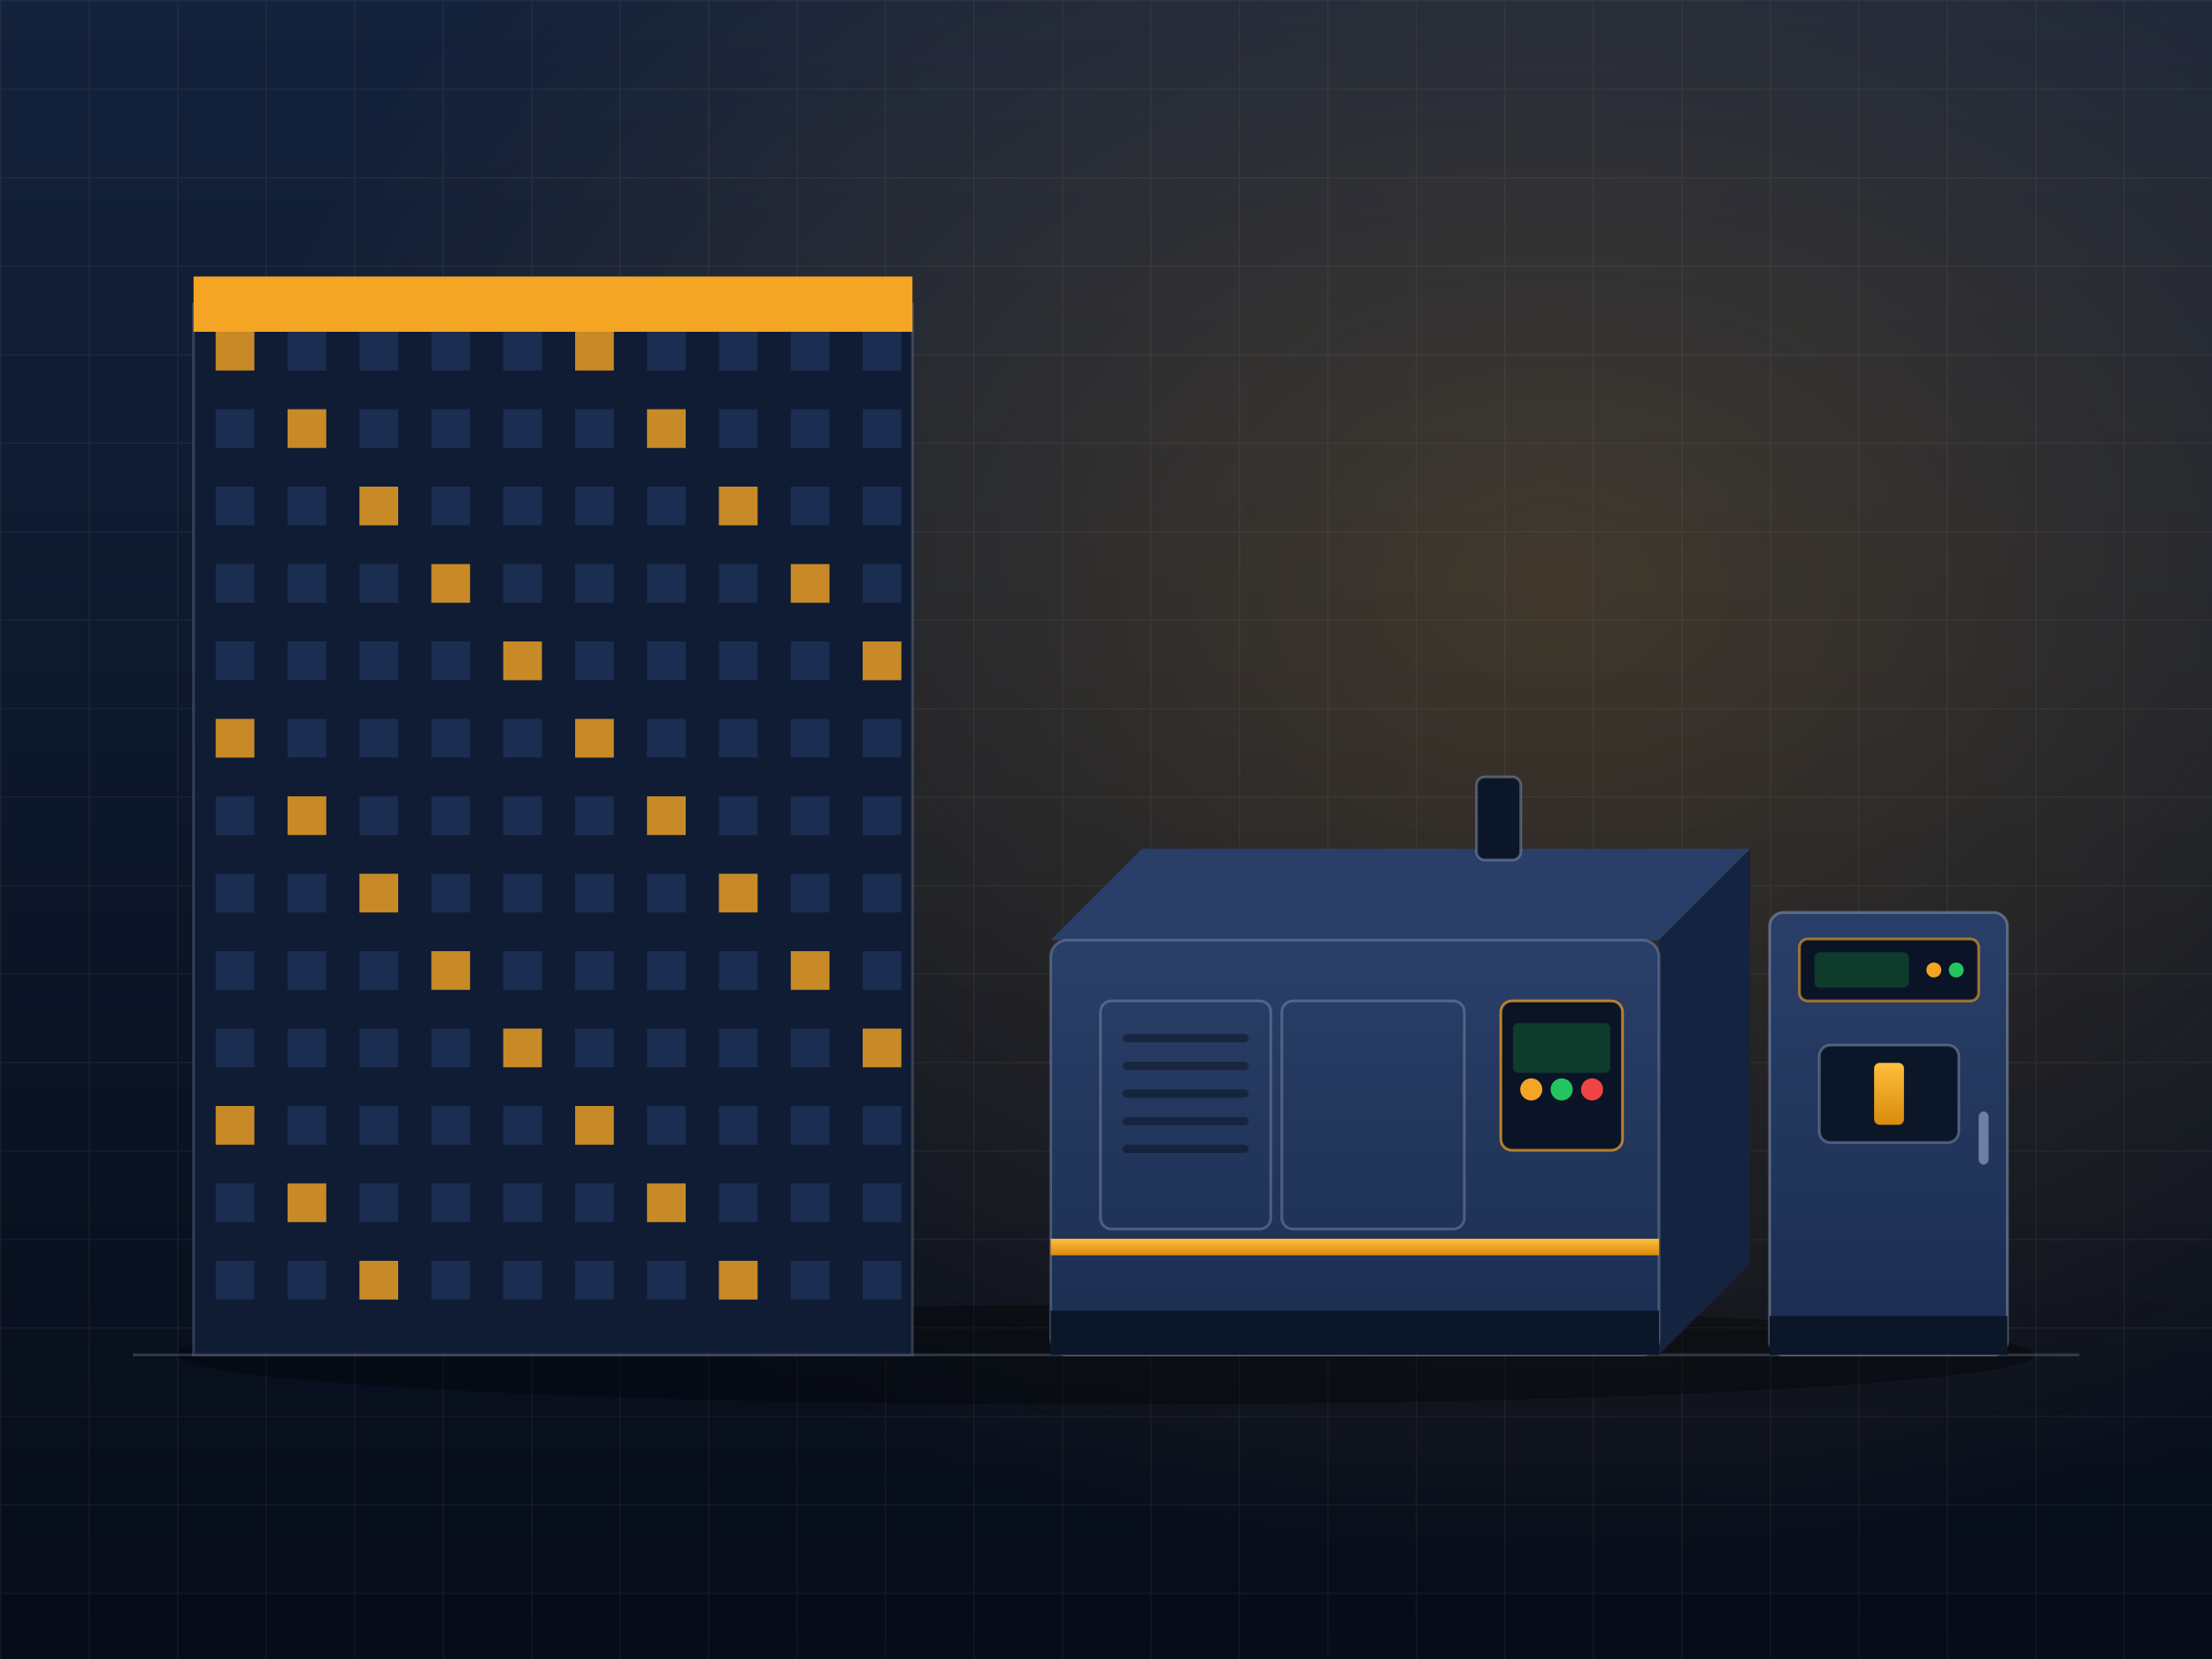
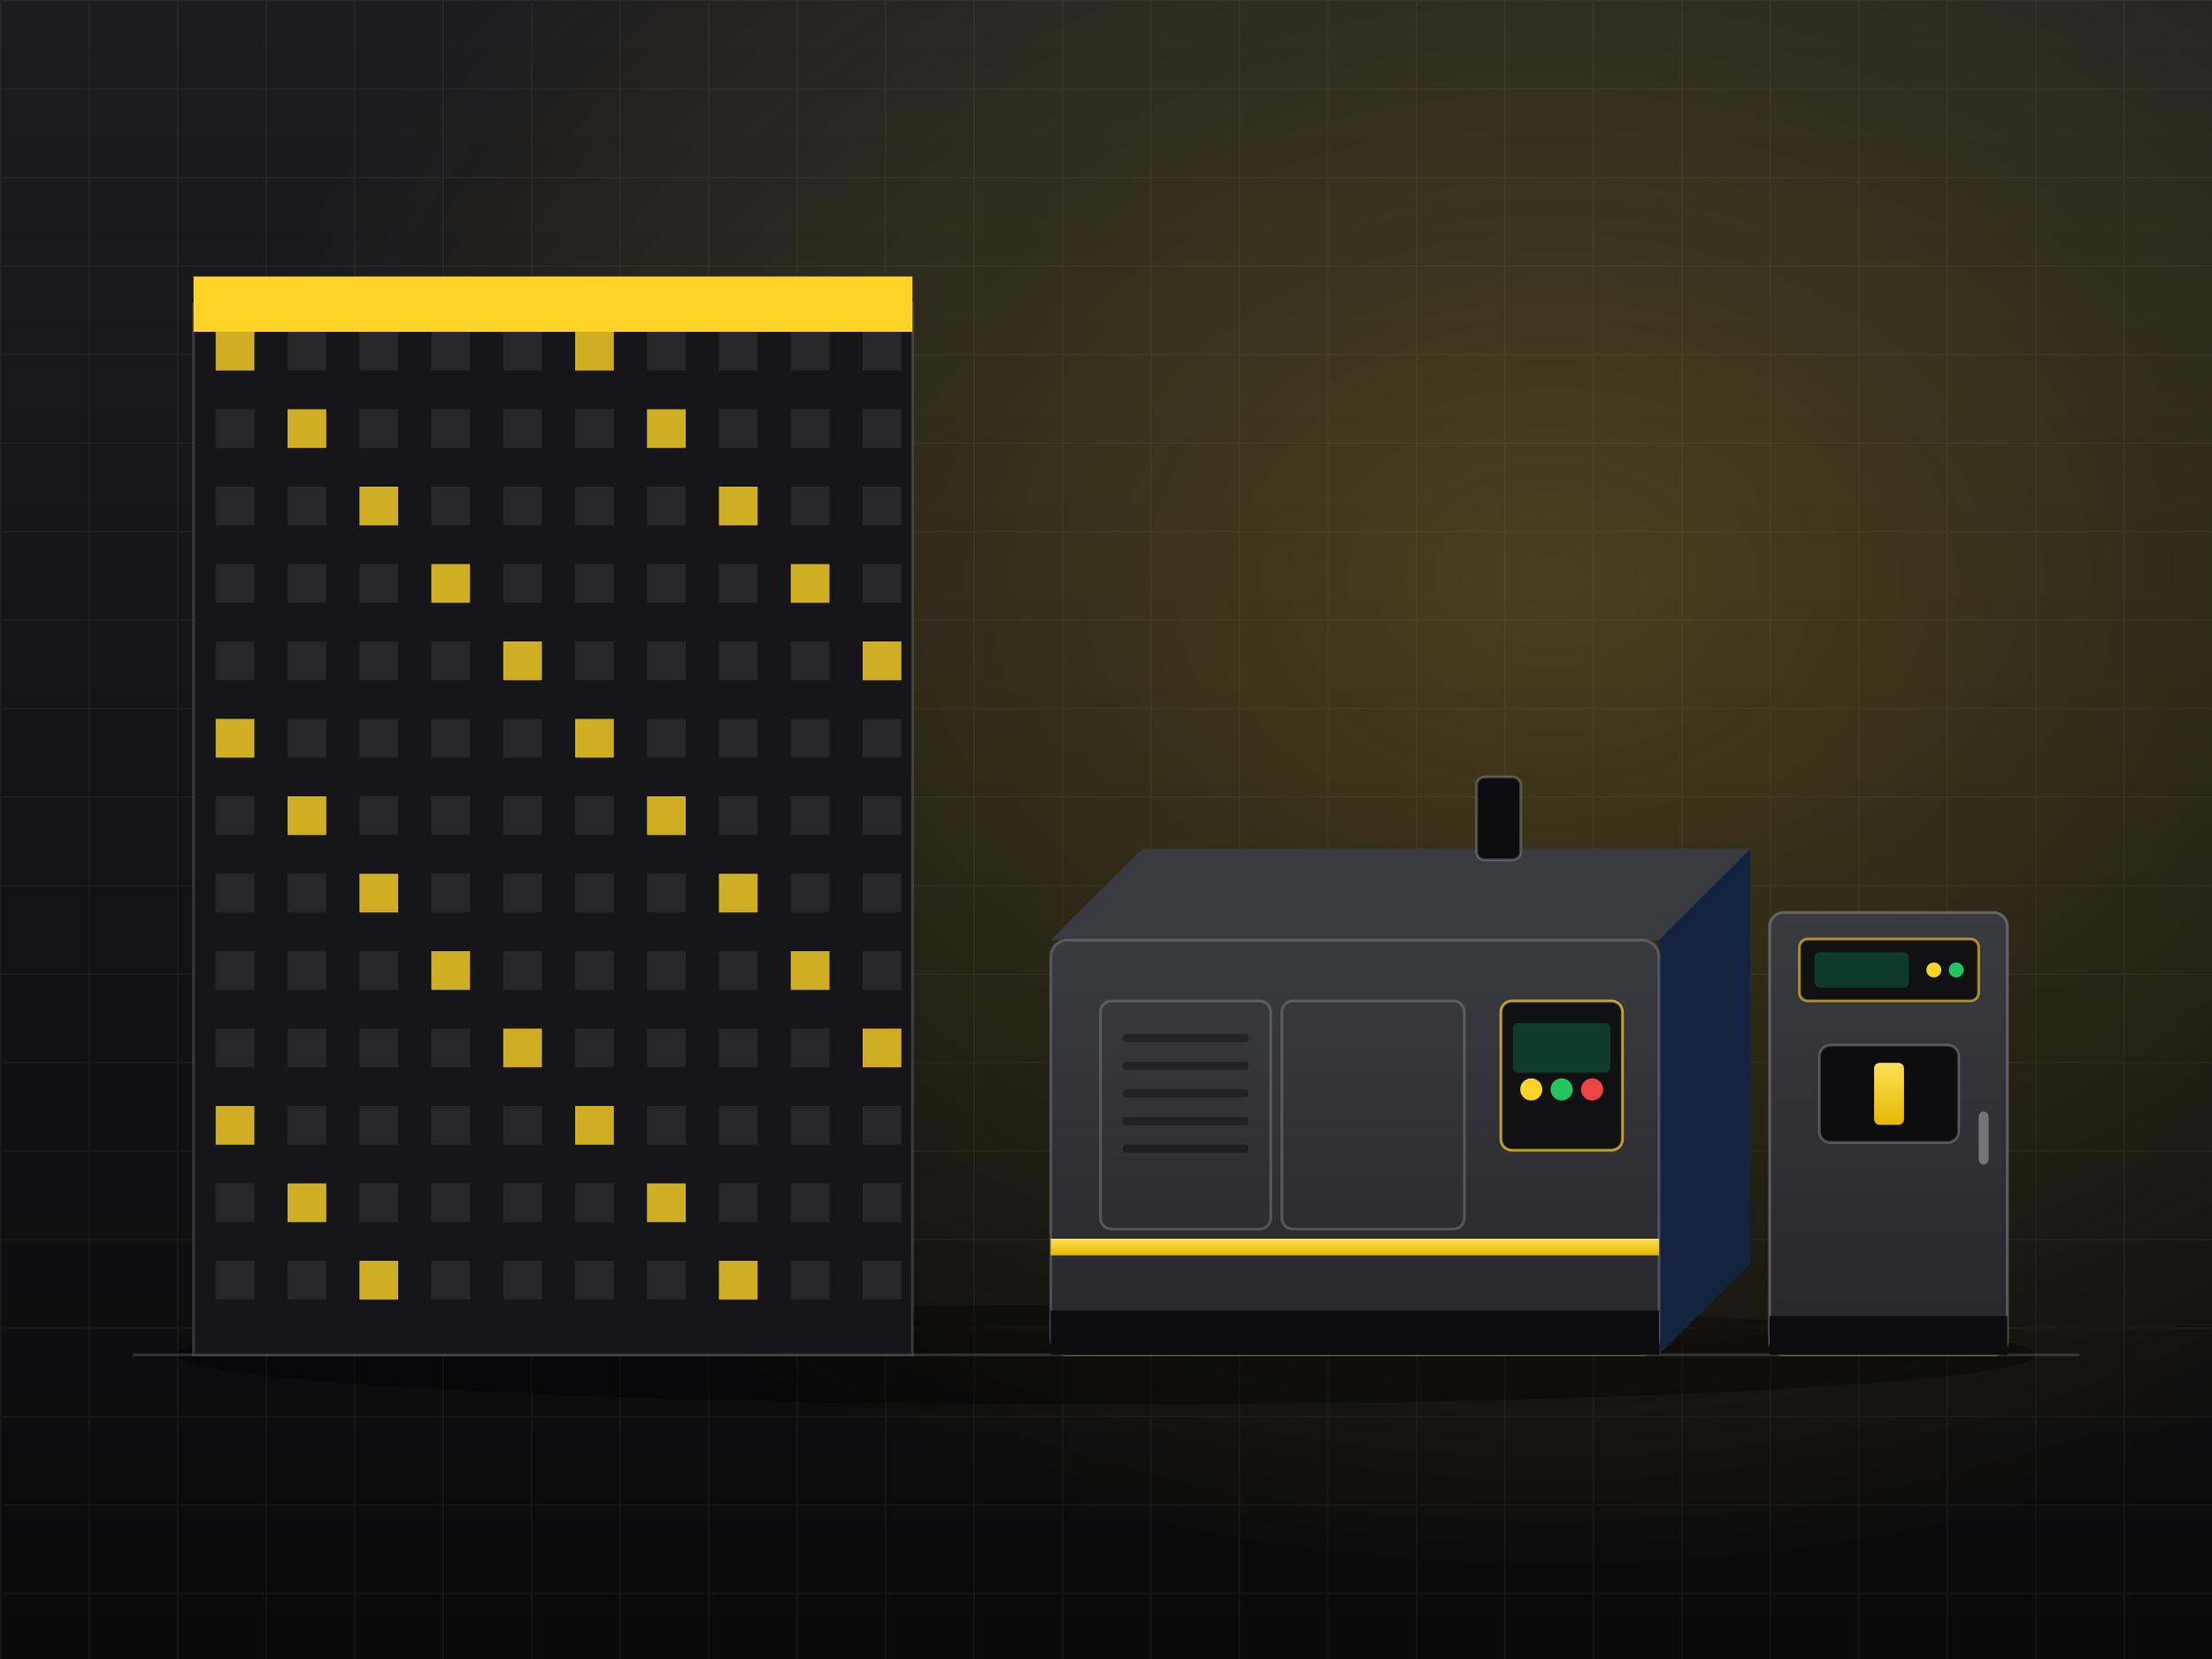
<svg xmlns="http://www.w3.org/2000/svg" viewBox="0 0 800 600" width="800" height="600">
  <defs>
    <linearGradient id="bg" x1="0" y1="0" x2="0" y2="1">
-       <stop offset="0" stop-color="#13213b" />
-       <stop offset="1" stop-color="#060c18" />
+       <stop offset="0" stop-color="#1c1c20" />
+       <stop offset="1" stop-color="#0a0a0b" />
    </linearGradient>
    <radialGradient id="gl" cx="0.7" cy="0.35" r="0.6">
-       <stop offset="0" stop-color="#f5a524" stop-opacity=".22" />
-       <stop offset="1" stop-color="#f5a524" stop-opacity="0" />
+       <stop offset="0" stop-color="#ffd426" stop-opacity=".22" />
+       <stop offset="1" stop-color="#ffd426" stop-opacity="0" />
    </radialGradient>
    <pattern id="grid" width="32" height="32" patternUnits="userSpaceOnUse">
      <path d="M32 0H0V32" fill="none" stroke="#fff" stroke-opacity=".05" />
    </pattern>
    <linearGradient id="steel" x1="0" y1="0" x2="0" y2="1">
-       <stop offset="0" stop-color="#2a3f68" />
-       <stop offset="1" stop-color="#1b2d50" />
+       <stop offset="0" stop-color="#3a3a41" />
+       <stop offset="1" stop-color="#26262b" />
    </linearGradient>
    <linearGradient id="amber" x1="0" y1="0" x2="0" y2="1">
-       <stop offset="0" stop-color="#ffbe3d" />
-       <stop offset="1" stop-color="#d98a0b" />
+       <stop offset="0" stop-color="#ffdf58" />
+       <stop offset="1" stop-color="#e6b800" />
    </linearGradient>
  </defs>
  <rect width="800" height="600" fill="url(#bg)" />
  <rect width="800" height="600" fill="url(#grid)" />
  <rect width="800" height="600" fill="url(#gl)" />
  <ellipse cx="400.0" cy="490" rx="336.0" ry="18" fill="#000" opacity=".35" />
-   <line x1="48.0" x2="752.0" y1="490" y2="490" stroke="#9fb0cf" stroke-opacity=".25" />
-   <rect x="70" y="110" width="260" height="380" fill="#0f1c33" stroke="#9fb0cf" stroke-opacity=".25" />
-   <rect x="78" y="120" width="14" height="14" fill="#f5a524" opacity="0.8" />
-   <rect x="104" y="120" width="14" height="14" fill="#1b2d50" opacity="1" />
-   <rect x="130" y="120" width="14" height="14" fill="#1b2d50" opacity="1" />
-   <rect x="156" y="120" width="14" height="14" fill="#1b2d50" opacity="1" />
-   <rect x="182" y="120" width="14" height="14" fill="#1b2d50" opacity="1" />
-   <rect x="208" y="120" width="14" height="14" fill="#f5a524" opacity="0.8" />
-   <rect x="234" y="120" width="14" height="14" fill="#1b2d50" opacity="1" />
-   <rect x="260" y="120" width="14" height="14" fill="#1b2d50" opacity="1" />
-   <rect x="286" y="120" width="14" height="14" fill="#1b2d50" opacity="1" />
-   <rect x="312" y="120" width="14" height="14" fill="#1b2d50" opacity="1" />
-   <rect x="78" y="148" width="14" height="14" fill="#1b2d50" opacity="1" />
-   <rect x="104" y="148" width="14" height="14" fill="#f5a524" opacity="0.8" />
-   <rect x="130" y="148" width="14" height="14" fill="#1b2d50" opacity="1" />
-   <rect x="156" y="148" width="14" height="14" fill="#1b2d50" opacity="1" />
-   <rect x="182" y="148" width="14" height="14" fill="#1b2d50" opacity="1" />
-   <rect x="208" y="148" width="14" height="14" fill="#1b2d50" opacity="1" />
-   <rect x="234" y="148" width="14" height="14" fill="#f5a524" opacity="0.8" />
-   <rect x="260" y="148" width="14" height="14" fill="#1b2d50" opacity="1" />
-   <rect x="286" y="148" width="14" height="14" fill="#1b2d50" opacity="1" />
-   <rect x="312" y="148" width="14" height="14" fill="#1b2d50" opacity="1" />
-   <rect x="78" y="176" width="14" height="14" fill="#1b2d50" opacity="1" />
-   <rect x="104" y="176" width="14" height="14" fill="#1b2d50" opacity="1" />
-   <rect x="130" y="176" width="14" height="14" fill="#f5a524" opacity="0.8" />
-   <rect x="156" y="176" width="14" height="14" fill="#1b2d50" opacity="1" />
-   <rect x="182" y="176" width="14" height="14" fill="#1b2d50" opacity="1" />
-   <rect x="208" y="176" width="14" height="14" fill="#1b2d50" opacity="1" />
-   <rect x="234" y="176" width="14" height="14" fill="#1b2d50" opacity="1" />
-   <rect x="260" y="176" width="14" height="14" fill="#f5a524" opacity="0.8" />
-   <rect x="286" y="176" width="14" height="14" fill="#1b2d50" opacity="1" />
-   <rect x="312" y="176" width="14" height="14" fill="#1b2d50" opacity="1" />
-   <rect x="78" y="204" width="14" height="14" fill="#1b2d50" opacity="1" />
-   <rect x="104" y="204" width="14" height="14" fill="#1b2d50" opacity="1" />
-   <rect x="130" y="204" width="14" height="14" fill="#1b2d50" opacity="1" />
-   <rect x="156" y="204" width="14" height="14" fill="#f5a524" opacity="0.8" />
-   <rect x="182" y="204" width="14" height="14" fill="#1b2d50" opacity="1" />
-   <rect x="208" y="204" width="14" height="14" fill="#1b2d50" opacity="1" />
-   <rect x="234" y="204" width="14" height="14" fill="#1b2d50" opacity="1" />
-   <rect x="260" y="204" width="14" height="14" fill="#1b2d50" opacity="1" />
-   <rect x="286" y="204" width="14" height="14" fill="#f5a524" opacity="0.8" />
-   <rect x="312" y="204" width="14" height="14" fill="#1b2d50" opacity="1" />
-   <rect x="78" y="232" width="14" height="14" fill="#1b2d50" opacity="1" />
-   <rect x="104" y="232" width="14" height="14" fill="#1b2d50" opacity="1" />
-   <rect x="130" y="232" width="14" height="14" fill="#1b2d50" opacity="1" />
-   <rect x="156" y="232" width="14" height="14" fill="#1b2d50" opacity="1" />
-   <rect x="182" y="232" width="14" height="14" fill="#f5a524" opacity="0.8" />
-   <rect x="208" y="232" width="14" height="14" fill="#1b2d50" opacity="1" />
-   <rect x="234" y="232" width="14" height="14" fill="#1b2d50" opacity="1" />
-   <rect x="260" y="232" width="14" height="14" fill="#1b2d50" opacity="1" />
-   <rect x="286" y="232" width="14" height="14" fill="#1b2d50" opacity="1" />
-   <rect x="312" y="232" width="14" height="14" fill="#f5a524" opacity="0.8" />
-   <rect x="78" y="260" width="14" height="14" fill="#f5a524" opacity="0.8" />
-   <rect x="104" y="260" width="14" height="14" fill="#1b2d50" opacity="1" />
-   <rect x="130" y="260" width="14" height="14" fill="#1b2d50" opacity="1" />
-   <rect x="156" y="260" width="14" height="14" fill="#1b2d50" opacity="1" />
-   <rect x="182" y="260" width="14" height="14" fill="#1b2d50" opacity="1" />
-   <rect x="208" y="260" width="14" height="14" fill="#f5a524" opacity="0.8" />
-   <rect x="234" y="260" width="14" height="14" fill="#1b2d50" opacity="1" />
-   <rect x="260" y="260" width="14" height="14" fill="#1b2d50" opacity="1" />
-   <rect x="286" y="260" width="14" height="14" fill="#1b2d50" opacity="1" />
-   <rect x="312" y="260" width="14" height="14" fill="#1b2d50" opacity="1" />
-   <rect x="78" y="288" width="14" height="14" fill="#1b2d50" opacity="1" />
-   <rect x="104" y="288" width="14" height="14" fill="#f5a524" opacity="0.8" />
-   <rect x="130" y="288" width="14" height="14" fill="#1b2d50" opacity="1" />
-   <rect x="156" y="288" width="14" height="14" fill="#1b2d50" opacity="1" />
-   <rect x="182" y="288" width="14" height="14" fill="#1b2d50" opacity="1" />
-   <rect x="208" y="288" width="14" height="14" fill="#1b2d50" opacity="1" />
-   <rect x="234" y="288" width="14" height="14" fill="#f5a524" opacity="0.8" />
-   <rect x="260" y="288" width="14" height="14" fill="#1b2d50" opacity="1" />
-   <rect x="286" y="288" width="14" height="14" fill="#1b2d50" opacity="1" />
-   <rect x="312" y="288" width="14" height="14" fill="#1b2d50" opacity="1" />
-   <rect x="78" y="316" width="14" height="14" fill="#1b2d50" opacity="1" />
-   <rect x="104" y="316" width="14" height="14" fill="#1b2d50" opacity="1" />
-   <rect x="130" y="316" width="14" height="14" fill="#f5a524" opacity="0.8" />
-   <rect x="156" y="316" width="14" height="14" fill="#1b2d50" opacity="1" />
-   <rect x="182" y="316" width="14" height="14" fill="#1b2d50" opacity="1" />
-   <rect x="208" y="316" width="14" height="14" fill="#1b2d50" opacity="1" />
-   <rect x="234" y="316" width="14" height="14" fill="#1b2d50" opacity="1" />
-   <rect x="260" y="316" width="14" height="14" fill="#f5a524" opacity="0.8" />
-   <rect x="286" y="316" width="14" height="14" fill="#1b2d50" opacity="1" />
-   <rect x="312" y="316" width="14" height="14" fill="#1b2d50" opacity="1" />
-   <rect x="78" y="344" width="14" height="14" fill="#1b2d50" opacity="1" />
-   <rect x="104" y="344" width="14" height="14" fill="#1b2d50" opacity="1" />
-   <rect x="130" y="344" width="14" height="14" fill="#1b2d50" opacity="1" />
-   <rect x="156" y="344" width="14" height="14" fill="#f5a524" opacity="0.8" />
-   <rect x="182" y="344" width="14" height="14" fill="#1b2d50" opacity="1" />
-   <rect x="208" y="344" width="14" height="14" fill="#1b2d50" opacity="1" />
-   <rect x="234" y="344" width="14" height="14" fill="#1b2d50" opacity="1" />
-   <rect x="260" y="344" width="14" height="14" fill="#1b2d50" opacity="1" />
-   <rect x="286" y="344" width="14" height="14" fill="#f5a524" opacity="0.8" />
-   <rect x="312" y="344" width="14" height="14" fill="#1b2d50" opacity="1" />
-   <rect x="78" y="372" width="14" height="14" fill="#1b2d50" opacity="1" />
-   <rect x="104" y="372" width="14" height="14" fill="#1b2d50" opacity="1" />
-   <rect x="130" y="372" width="14" height="14" fill="#1b2d50" opacity="1" />
-   <rect x="156" y="372" width="14" height="14" fill="#1b2d50" opacity="1" />
-   <rect x="182" y="372" width="14" height="14" fill="#f5a524" opacity="0.8" />
-   <rect x="208" y="372" width="14" height="14" fill="#1b2d50" opacity="1" />
-   <rect x="234" y="372" width="14" height="14" fill="#1b2d50" opacity="1" />
-   <rect x="260" y="372" width="14" height="14" fill="#1b2d50" opacity="1" />
-   <rect x="286" y="372" width="14" height="14" fill="#1b2d50" opacity="1" />
-   <rect x="312" y="372" width="14" height="14" fill="#f5a524" opacity="0.8" />
-   <rect x="78" y="400" width="14" height="14" fill="#f5a524" opacity="0.8" />
-   <rect x="104" y="400" width="14" height="14" fill="#1b2d50" opacity="1" />
-   <rect x="130" y="400" width="14" height="14" fill="#1b2d50" opacity="1" />
-   <rect x="156" y="400" width="14" height="14" fill="#1b2d50" opacity="1" />
-   <rect x="182" y="400" width="14" height="14" fill="#1b2d50" opacity="1" />
-   <rect x="208" y="400" width="14" height="14" fill="#f5a524" opacity="0.8" />
-   <rect x="234" y="400" width="14" height="14" fill="#1b2d50" opacity="1" />
-   <rect x="260" y="400" width="14" height="14" fill="#1b2d50" opacity="1" />
-   <rect x="286" y="400" width="14" height="14" fill="#1b2d50" opacity="1" />
-   <rect x="312" y="400" width="14" height="14" fill="#1b2d50" opacity="1" />
-   <rect x="78" y="428" width="14" height="14" fill="#1b2d50" opacity="1" />
-   <rect x="104" y="428" width="14" height="14" fill="#f5a524" opacity="0.8" />
-   <rect x="130" y="428" width="14" height="14" fill="#1b2d50" opacity="1" />
-   <rect x="156" y="428" width="14" height="14" fill="#1b2d50" opacity="1" />
-   <rect x="182" y="428" width="14" height="14" fill="#1b2d50" opacity="1" />
-   <rect x="208" y="428" width="14" height="14" fill="#1b2d50" opacity="1" />
-   <rect x="234" y="428" width="14" height="14" fill="#f5a524" opacity="0.8" />
-   <rect x="260" y="428" width="14" height="14" fill="#1b2d50" opacity="1" />
-   <rect x="286" y="428" width="14" height="14" fill="#1b2d50" opacity="1" />
-   <rect x="312" y="428" width="14" height="14" fill="#1b2d50" opacity="1" />
-   <rect x="78" y="456" width="14" height="14" fill="#1b2d50" opacity="1" />
-   <rect x="104" y="456" width="14" height="14" fill="#1b2d50" opacity="1" />
-   <rect x="130" y="456" width="14" height="14" fill="#f5a524" opacity="0.8" />
-   <rect x="156" y="456" width="14" height="14" fill="#1b2d50" opacity="1" />
-   <rect x="182" y="456" width="14" height="14" fill="#1b2d50" opacity="1" />
-   <rect x="208" y="456" width="14" height="14" fill="#1b2d50" opacity="1" />
-   <rect x="234" y="456" width="14" height="14" fill="#1b2d50" opacity="1" />
-   <rect x="260" y="456" width="14" height="14" fill="#f5a524" opacity="0.8" />
-   <rect x="286" y="456" width="14" height="14" fill="#1b2d50" opacity="1" />
-   <rect x="312" y="456" width="14" height="14" fill="#1b2d50" opacity="1" />
-   <rect x="70" y="100" width="260" height="20" fill="#f5a524" />
+   <line x1="48.0" x2="752.0" y1="490" y2="490" stroke="#a1a1aa" stroke-opacity=".25" />
+   <rect x="70" y="110" width="260" height="380" fill="#16161a" stroke="#a1a1aa" stroke-opacity=".25" />
+   <rect x="78" y="120" width="14" height="14" fill="#ffd426" opacity="0.8" />
+   <rect x="104" y="120" width="14" height="14" fill="#26262b" opacity="1" />
+   <rect x="130" y="120" width="14" height="14" fill="#26262b" opacity="1" />
+   <rect x="156" y="120" width="14" height="14" fill="#26262b" opacity="1" />
+   <rect x="182" y="120" width="14" height="14" fill="#26262b" opacity="1" />
+   <rect x="208" y="120" width="14" height="14" fill="#ffd426" opacity="0.8" />
+   <rect x="234" y="120" width="14" height="14" fill="#26262b" opacity="1" />
+   <rect x="260" y="120" width="14" height="14" fill="#26262b" opacity="1" />
+   <rect x="286" y="120" width="14" height="14" fill="#26262b" opacity="1" />
+   <rect x="312" y="120" width="14" height="14" fill="#26262b" opacity="1" />
+   <rect x="78" y="148" width="14" height="14" fill="#26262b" opacity="1" />
+   <rect x="104" y="148" width="14" height="14" fill="#ffd426" opacity="0.8" />
+   <rect x="130" y="148" width="14" height="14" fill="#26262b" opacity="1" />
+   <rect x="156" y="148" width="14" height="14" fill="#26262b" opacity="1" />
+   <rect x="182" y="148" width="14" height="14" fill="#26262b" opacity="1" />
+   <rect x="208" y="148" width="14" height="14" fill="#26262b" opacity="1" />
+   <rect x="234" y="148" width="14" height="14" fill="#ffd426" opacity="0.8" />
+   <rect x="260" y="148" width="14" height="14" fill="#26262b" opacity="1" />
+   <rect x="286" y="148" width="14" height="14" fill="#26262b" opacity="1" />
+   <rect x="312" y="148" width="14" height="14" fill="#26262b" opacity="1" />
+   <rect x="78" y="176" width="14" height="14" fill="#26262b" opacity="1" />
+   <rect x="104" y="176" width="14" height="14" fill="#26262b" opacity="1" />
+   <rect x="130" y="176" width="14" height="14" fill="#ffd426" opacity="0.8" />
+   <rect x="156" y="176" width="14" height="14" fill="#26262b" opacity="1" />
+   <rect x="182" y="176" width="14" height="14" fill="#26262b" opacity="1" />
+   <rect x="208" y="176" width="14" height="14" fill="#26262b" opacity="1" />
+   <rect x="234" y="176" width="14" height="14" fill="#26262b" opacity="1" />
+   <rect x="260" y="176" width="14" height="14" fill="#ffd426" opacity="0.8" />
+   <rect x="286" y="176" width="14" height="14" fill="#26262b" opacity="1" />
+   <rect x="312" y="176" width="14" height="14" fill="#26262b" opacity="1" />
+   <rect x="78" y="204" width="14" height="14" fill="#26262b" opacity="1" />
+   <rect x="104" y="204" width="14" height="14" fill="#26262b" opacity="1" />
+   <rect x="130" y="204" width="14" height="14" fill="#26262b" opacity="1" />
+   <rect x="156" y="204" width="14" height="14" fill="#ffd426" opacity="0.8" />
+   <rect x="182" y="204" width="14" height="14" fill="#26262b" opacity="1" />
+   <rect x="208" y="204" width="14" height="14" fill="#26262b" opacity="1" />
+   <rect x="234" y="204" width="14" height="14" fill="#26262b" opacity="1" />
+   <rect x="260" y="204" width="14" height="14" fill="#26262b" opacity="1" />
+   <rect x="286" y="204" width="14" height="14" fill="#ffd426" opacity="0.8" />
+   <rect x="312" y="204" width="14" height="14" fill="#26262b" opacity="1" />
+   <rect x="78" y="232" width="14" height="14" fill="#26262b" opacity="1" />
+   <rect x="104" y="232" width="14" height="14" fill="#26262b" opacity="1" />
+   <rect x="130" y="232" width="14" height="14" fill="#26262b" opacity="1" />
+   <rect x="156" y="232" width="14" height="14" fill="#26262b" opacity="1" />
+   <rect x="182" y="232" width="14" height="14" fill="#ffd426" opacity="0.8" />
+   <rect x="208" y="232" width="14" height="14" fill="#26262b" opacity="1" />
+   <rect x="234" y="232" width="14" height="14" fill="#26262b" opacity="1" />
+   <rect x="260" y="232" width="14" height="14" fill="#26262b" opacity="1" />
+   <rect x="286" y="232" width="14" height="14" fill="#26262b" opacity="1" />
+   <rect x="312" y="232" width="14" height="14" fill="#ffd426" opacity="0.8" />
+   <rect x="78" y="260" width="14" height="14" fill="#ffd426" opacity="0.8" />
+   <rect x="104" y="260" width="14" height="14" fill="#26262b" opacity="1" />
+   <rect x="130" y="260" width="14" height="14" fill="#26262b" opacity="1" />
+   <rect x="156" y="260" width="14" height="14" fill="#26262b" opacity="1" />
+   <rect x="182" y="260" width="14" height="14" fill="#26262b" opacity="1" />
+   <rect x="208" y="260" width="14" height="14" fill="#ffd426" opacity="0.8" />
+   <rect x="234" y="260" width="14" height="14" fill="#26262b" opacity="1" />
+   <rect x="260" y="260" width="14" height="14" fill="#26262b" opacity="1" />
+   <rect x="286" y="260" width="14" height="14" fill="#26262b" opacity="1" />
+   <rect x="312" y="260" width="14" height="14" fill="#26262b" opacity="1" />
+   <rect x="78" y="288" width="14" height="14" fill="#26262b" opacity="1" />
+   <rect x="104" y="288" width="14" height="14" fill="#ffd426" opacity="0.8" />
+   <rect x="130" y="288" width="14" height="14" fill="#26262b" opacity="1" />
+   <rect x="156" y="288" width="14" height="14" fill="#26262b" opacity="1" />
+   <rect x="182" y="288" width="14" height="14" fill="#26262b" opacity="1" />
+   <rect x="208" y="288" width="14" height="14" fill="#26262b" opacity="1" />
+   <rect x="234" y="288" width="14" height="14" fill="#ffd426" opacity="0.8" />
+   <rect x="260" y="288" width="14" height="14" fill="#26262b" opacity="1" />
+   <rect x="286" y="288" width="14" height="14" fill="#26262b" opacity="1" />
+   <rect x="312" y="288" width="14" height="14" fill="#26262b" opacity="1" />
+   <rect x="78" y="316" width="14" height="14" fill="#26262b" opacity="1" />
+   <rect x="104" y="316" width="14" height="14" fill="#26262b" opacity="1" />
+   <rect x="130" y="316" width="14" height="14" fill="#ffd426" opacity="0.8" />
+   <rect x="156" y="316" width="14" height="14" fill="#26262b" opacity="1" />
+   <rect x="182" y="316" width="14" height="14" fill="#26262b" opacity="1" />
+   <rect x="208" y="316" width="14" height="14" fill="#26262b" opacity="1" />
+   <rect x="234" y="316" width="14" height="14" fill="#26262b" opacity="1" />
+   <rect x="260" y="316" width="14" height="14" fill="#ffd426" opacity="0.8" />
+   <rect x="286" y="316" width="14" height="14" fill="#26262b" opacity="1" />
+   <rect x="312" y="316" width="14" height="14" fill="#26262b" opacity="1" />
+   <rect x="78" y="344" width="14" height="14" fill="#26262b" opacity="1" />
+   <rect x="104" y="344" width="14" height="14" fill="#26262b" opacity="1" />
+   <rect x="130" y="344" width="14" height="14" fill="#26262b" opacity="1" />
+   <rect x="156" y="344" width="14" height="14" fill="#ffd426" opacity="0.8" />
+   <rect x="182" y="344" width="14" height="14" fill="#26262b" opacity="1" />
+   <rect x="208" y="344" width="14" height="14" fill="#26262b" opacity="1" />
+   <rect x="234" y="344" width="14" height="14" fill="#26262b" opacity="1" />
+   <rect x="260" y="344" width="14" height="14" fill="#26262b" opacity="1" />
+   <rect x="286" y="344" width="14" height="14" fill="#ffd426" opacity="0.8" />
+   <rect x="312" y="344" width="14" height="14" fill="#26262b" opacity="1" />
+   <rect x="78" y="372" width="14" height="14" fill="#26262b" opacity="1" />
+   <rect x="104" y="372" width="14" height="14" fill="#26262b" opacity="1" />
+   <rect x="130" y="372" width="14" height="14" fill="#26262b" opacity="1" />
+   <rect x="156" y="372" width="14" height="14" fill="#26262b" opacity="1" />
+   <rect x="182" y="372" width="14" height="14" fill="#ffd426" opacity="0.8" />
+   <rect x="208" y="372" width="14" height="14" fill="#26262b" opacity="1" />
+   <rect x="234" y="372" width="14" height="14" fill="#26262b" opacity="1" />
+   <rect x="260" y="372" width="14" height="14" fill="#26262b" opacity="1" />
+   <rect x="286" y="372" width="14" height="14" fill="#26262b" opacity="1" />
+   <rect x="312" y="372" width="14" height="14" fill="#ffd426" opacity="0.8" />
+   <rect x="78" y="400" width="14" height="14" fill="#ffd426" opacity="0.8" />
+   <rect x="104" y="400" width="14" height="14" fill="#26262b" opacity="1" />
+   <rect x="130" y="400" width="14" height="14" fill="#26262b" opacity="1" />
+   <rect x="156" y="400" width="14" height="14" fill="#26262b" opacity="1" />
+   <rect x="182" y="400" width="14" height="14" fill="#26262b" opacity="1" />
+   <rect x="208" y="400" width="14" height="14" fill="#ffd426" opacity="0.8" />
+   <rect x="234" y="400" width="14" height="14" fill="#26262b" opacity="1" />
+   <rect x="260" y="400" width="14" height="14" fill="#26262b" opacity="1" />
+   <rect x="286" y="400" width="14" height="14" fill="#26262b" opacity="1" />
+   <rect x="312" y="400" width="14" height="14" fill="#26262b" opacity="1" />
+   <rect x="78" y="428" width="14" height="14" fill="#26262b" opacity="1" />
+   <rect x="104" y="428" width="14" height="14" fill="#ffd426" opacity="0.8" />
+   <rect x="130" y="428" width="14" height="14" fill="#26262b" opacity="1" />
+   <rect x="156" y="428" width="14" height="14" fill="#26262b" opacity="1" />
+   <rect x="182" y="428" width="14" height="14" fill="#26262b" opacity="1" />
+   <rect x="208" y="428" width="14" height="14" fill="#26262b" opacity="1" />
+   <rect x="234" y="428" width="14" height="14" fill="#ffd426" opacity="0.8" />
+   <rect x="260" y="428" width="14" height="14" fill="#26262b" opacity="1" />
+   <rect x="286" y="428" width="14" height="14" fill="#26262b" opacity="1" />
+   <rect x="312" y="428" width="14" height="14" fill="#26262b" opacity="1" />
+   <rect x="78" y="456" width="14" height="14" fill="#26262b" opacity="1" />
+   <rect x="104" y="456" width="14" height="14" fill="#26262b" opacity="1" />
+   <rect x="130" y="456" width="14" height="14" fill="#ffd426" opacity="0.8" />
+   <rect x="156" y="456" width="14" height="14" fill="#26262b" opacity="1" />
+   <rect x="182" y="456" width="14" height="14" fill="#26262b" opacity="1" />
+   <rect x="208" y="456" width="14" height="14" fill="#26262b" opacity="1" />
+   <rect x="234" y="456" width="14" height="14" fill="#26262b" opacity="1" />
+   <rect x="260" y="456" width="14" height="14" fill="#ffd426" opacity="0.8" />
+   <rect x="286" y="456" width="14" height="14" fill="#26262b" opacity="1" />
+   <rect x="312" y="456" width="14" height="14" fill="#26262b" opacity="1" />
+   <rect x="70" y="100" width="260" height="20" fill="#ffd426" />
  <g>
-     <polygon points="380,340 600,340 633.0,307.0 413.0,307.0" fill="#2a3f68" />
+     <polygon points="380,340 600,340 633.0,307.0 413.0,307.0" fill="#3a3a41" />
    <polygon points="600,340 633.0,307.0 633.0,457.0 600,490" fill="#14233f" />
-     <rect x="380" y="340" width="220" height="150" rx="6" fill="url(#steel)" stroke="#9fb0cf" stroke-opacity=".35" />
-     <rect x="380" y="474" width="220" height="16" fill="#0b1629" />
-     <rect x="398" y="362" width="61.6" height="82.5" rx="4" fill="none" stroke="#9fb0cf" stroke-opacity=".35" />
+     <rect x="380" y="340" width="220" height="150" rx="6" fill="url(#steel)" stroke="#a1a1aa" stroke-opacity=".35" />
+     <rect x="380" y="474" width="220" height="16" fill="#0d0d0f" />
+     <rect x="398" y="362" width="61.6" height="82.5" rx="4" fill="none" stroke="#a1a1aa" stroke-opacity=".35" />
    <rect x="406" y="374" width="45.6" height="3" rx="1.5" fill="#000" opacity=".35" />
    <rect x="406" y="384" width="45.6" height="3" rx="1.5" fill="#000" opacity=".35" />
    <rect x="406" y="394" width="45.6" height="3" rx="1.5" fill="#000" opacity=".35" />
    <rect x="406" y="404" width="45.6" height="3" rx="1.5" fill="#000" opacity=".35" />
    <rect x="406" y="414" width="45.6" height="3" rx="1.5" fill="#000" opacity=".35" />
-     <rect x="463.6" y="362" width="66.0" height="82.5" rx="4" fill="none" stroke="#9fb0cf" stroke-opacity=".35" />
-     <rect x="542.8" y="362" width="44.0" height="54.0" rx="4" fill="#0a1426" stroke="#f5a524" stroke-opacity=".7" />
+     <rect x="463.6" y="362" width="66.0" height="82.5" rx="4" fill="none" stroke="#a1a1aa" stroke-opacity=".35" />
+     <rect x="542.8" y="362" width="44.0" height="54.0" rx="4" fill="#111113" stroke="#ffd426" stroke-opacity=".7" />
    <rect x="547.2" y="370" width="35.2" height="18.0" rx="2" fill="#0e3b2c" />
-     <circle cx="553.8" cy="394.0" r="4" fill="#f5a524" />
+     <circle cx="553.8" cy="394.0" r="4" fill="#ffd426" />
    <circle cx="564.8" cy="394.0" r="4" fill="#22c55e" />
    <circle cx="575.8" cy="394.0" r="4" fill="#ef4444" />
    <rect x="380" y="448.0" width="220" height="6" fill="url(#amber)" />
-     <rect x="534.0" y="281.0" width="16" height="30" rx="3" fill="#0b1629" stroke="#9fb0cf" stroke-opacity=".4" />
+     <rect x="534.0" y="281.0" width="16" height="30" rx="3" fill="#0d0d0f" stroke="#a1a1aa" stroke-opacity=".4" />
  </g>
  <g>
-     <rect x="640.0" y="330" width="86.0" height="160" rx="5" fill="url(#steel)" stroke="#9fb0cf" stroke-opacity=".45" />
-     <rect x="650.8" y="339.6" width="64.8" height="22.4" rx="3" fill="#0a1426" stroke="#f5a524" stroke-opacity=".6" />
+     <rect x="640.0" y="330" width="86.0" height="160" rx="5" fill="url(#steel)" stroke="#a1a1aa" stroke-opacity=".45" />
+     <rect x="650.8" y="339.6" width="64.8" height="22.4" rx="3" fill="#111113" stroke="#ffd426" stroke-opacity=".6" />
    <rect x="656.2" y="344.4" width="34.2" height="12.8" rx="2" fill="#0e3b2c" />
-     <circle cx="699.4" cy="350.8" r="2.7" fill="#f5a524" />
+     <circle cx="699.4" cy="350.8" r="2.7" fill="#ffd426" />
    <circle cx="707.5" cy="350.8" r="2.7" fill="#22c55e" />
-     <rect x="658.0" y="378.0" width="50.4" height="35.2" rx="4" fill="#0b1629" stroke="#9fb0cf" stroke-opacity=".4" />
+     <rect x="658.0" y="378.0" width="50.4" height="35.2" rx="4" fill="#0d0d0f" stroke="#a1a1aa" stroke-opacity=".4" />
    <rect x="677.8" y="384.4" width="10.8" height="22.4" rx="2" fill="url(#amber)" />
-     <rect x="715.6" y="402.0" width="3.6" height="19.2" rx="2" fill="#9fb0cf" opacity=".6" />
-     <rect x="640.0" y="476" width="86.0" height="14" fill="#0b1629" />
+     <rect x="715.6" y="402.0" width="3.6" height="19.2" rx="2" fill="#a1a1aa" opacity=".6" />
+     <rect x="640.0" y="476" width="86.0" height="14" fill="#0d0d0f" />
  </g>
</svg>
